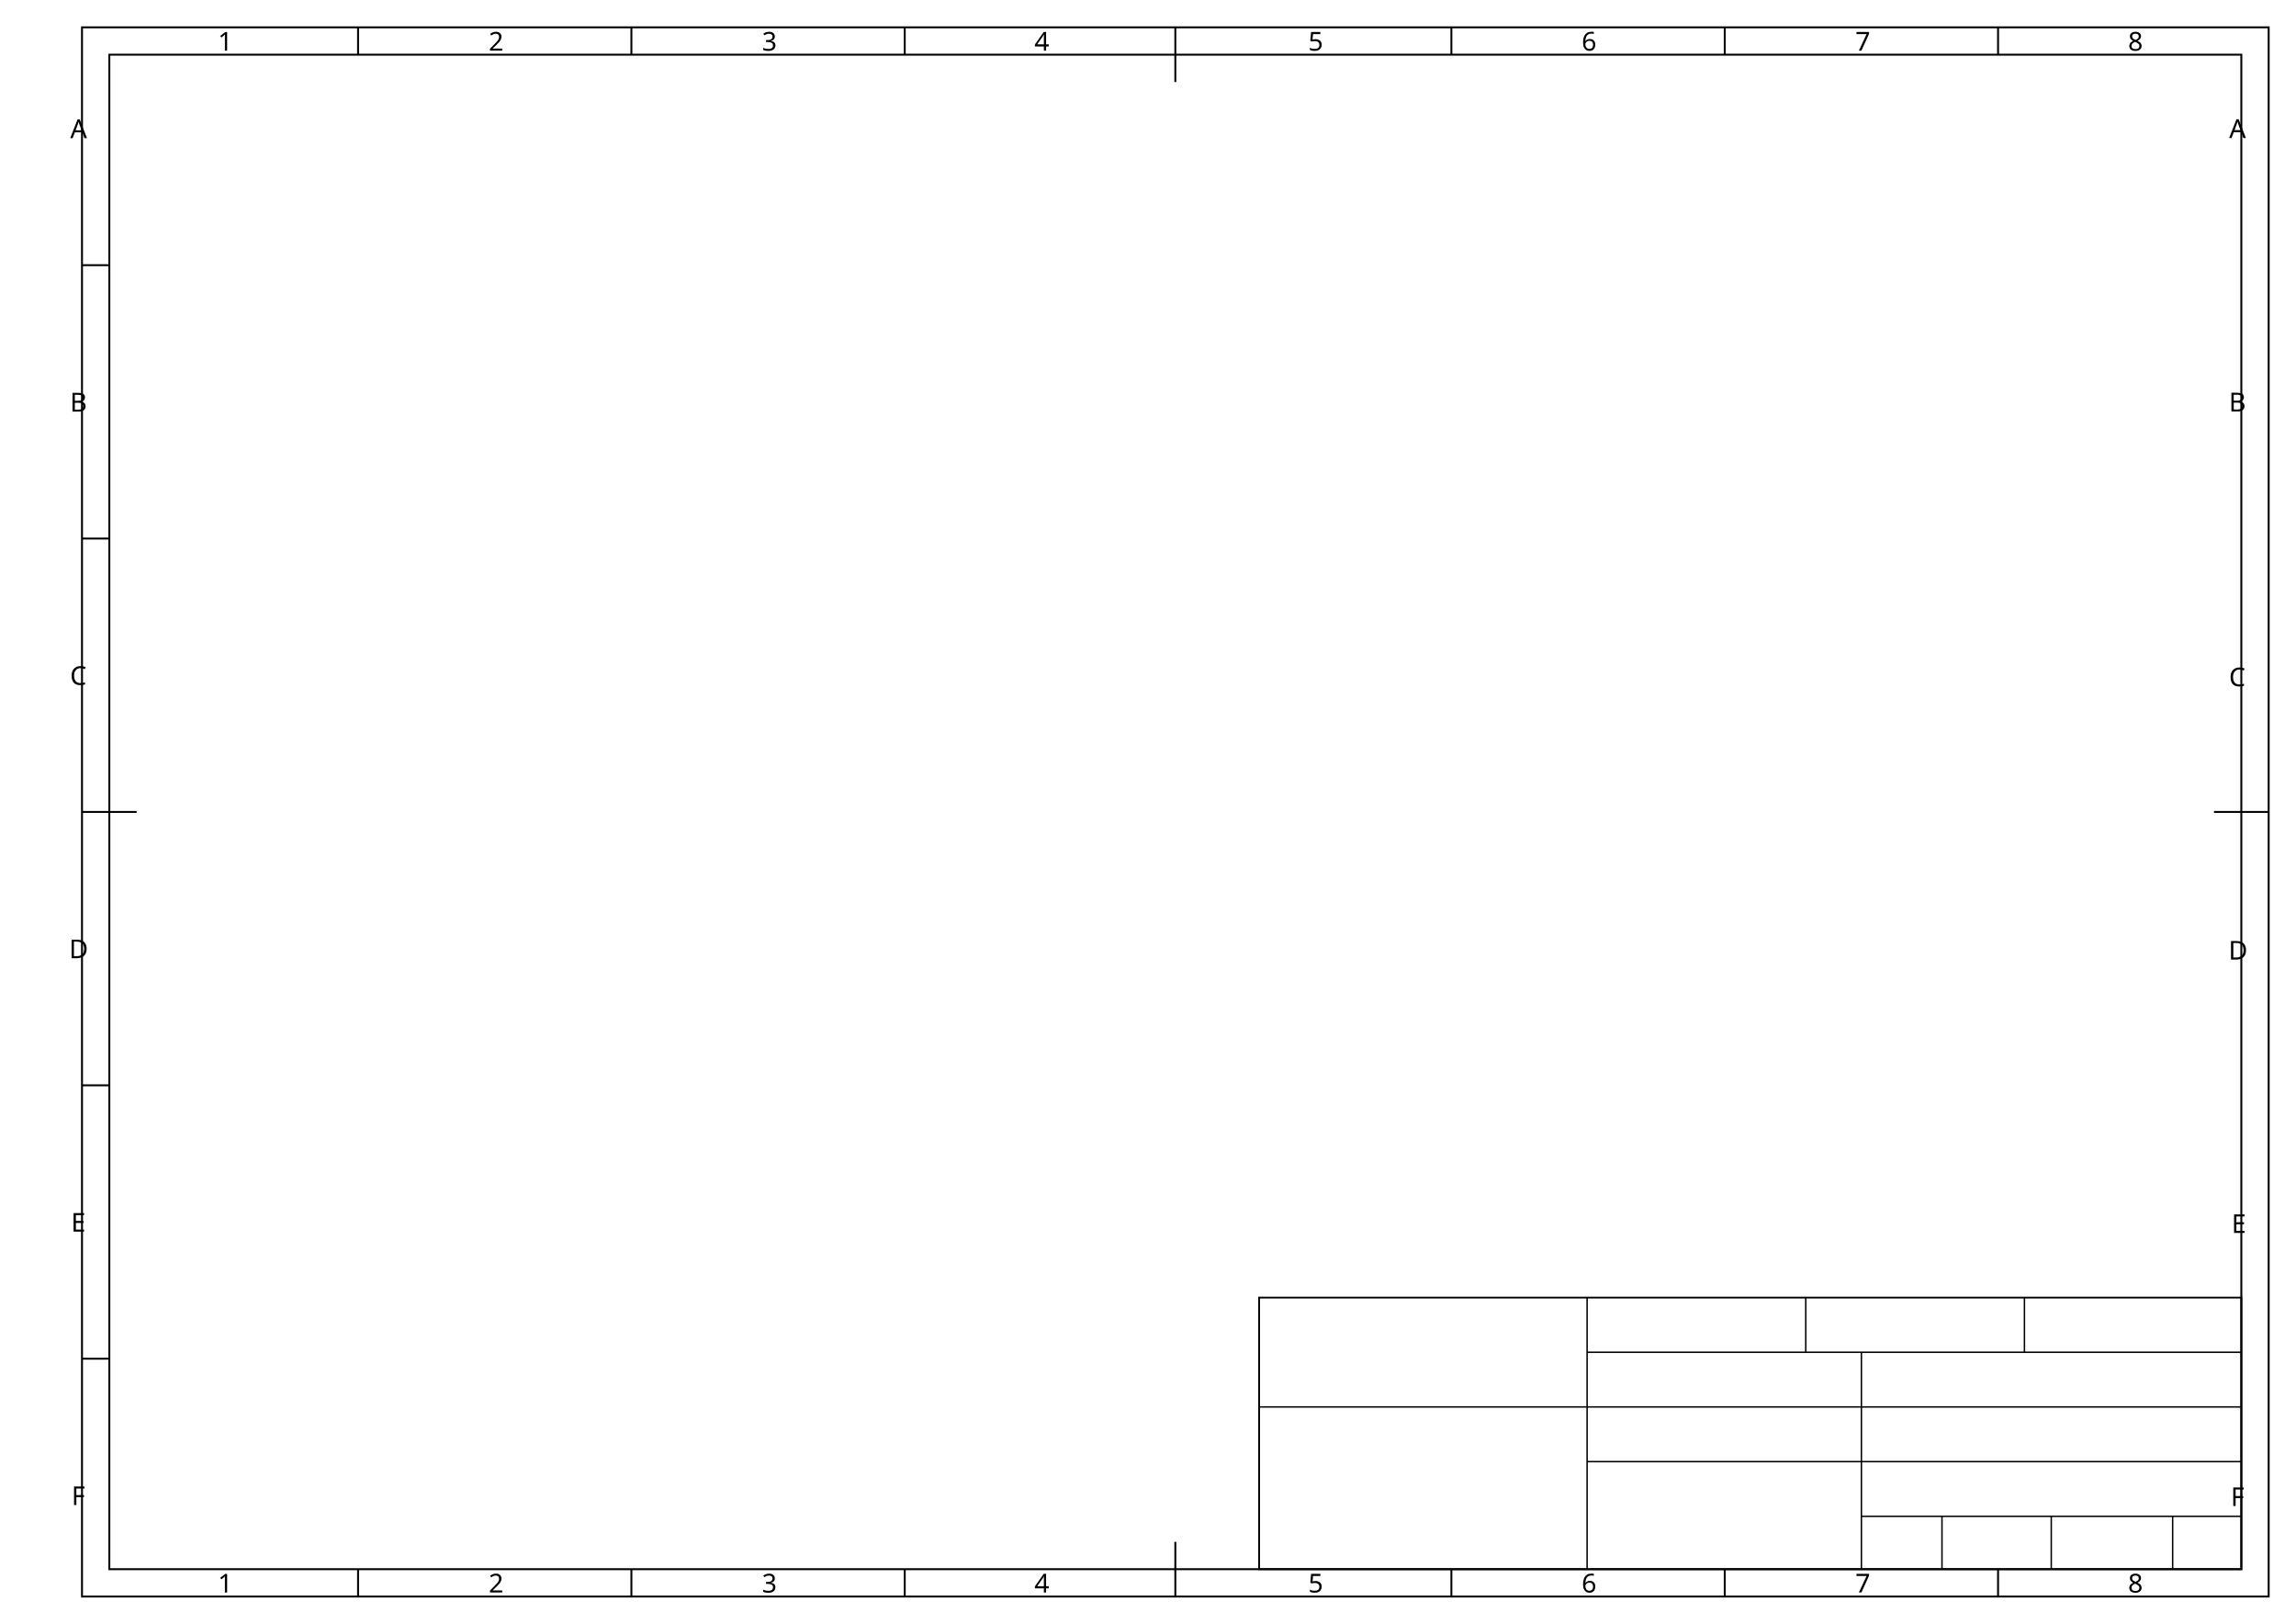
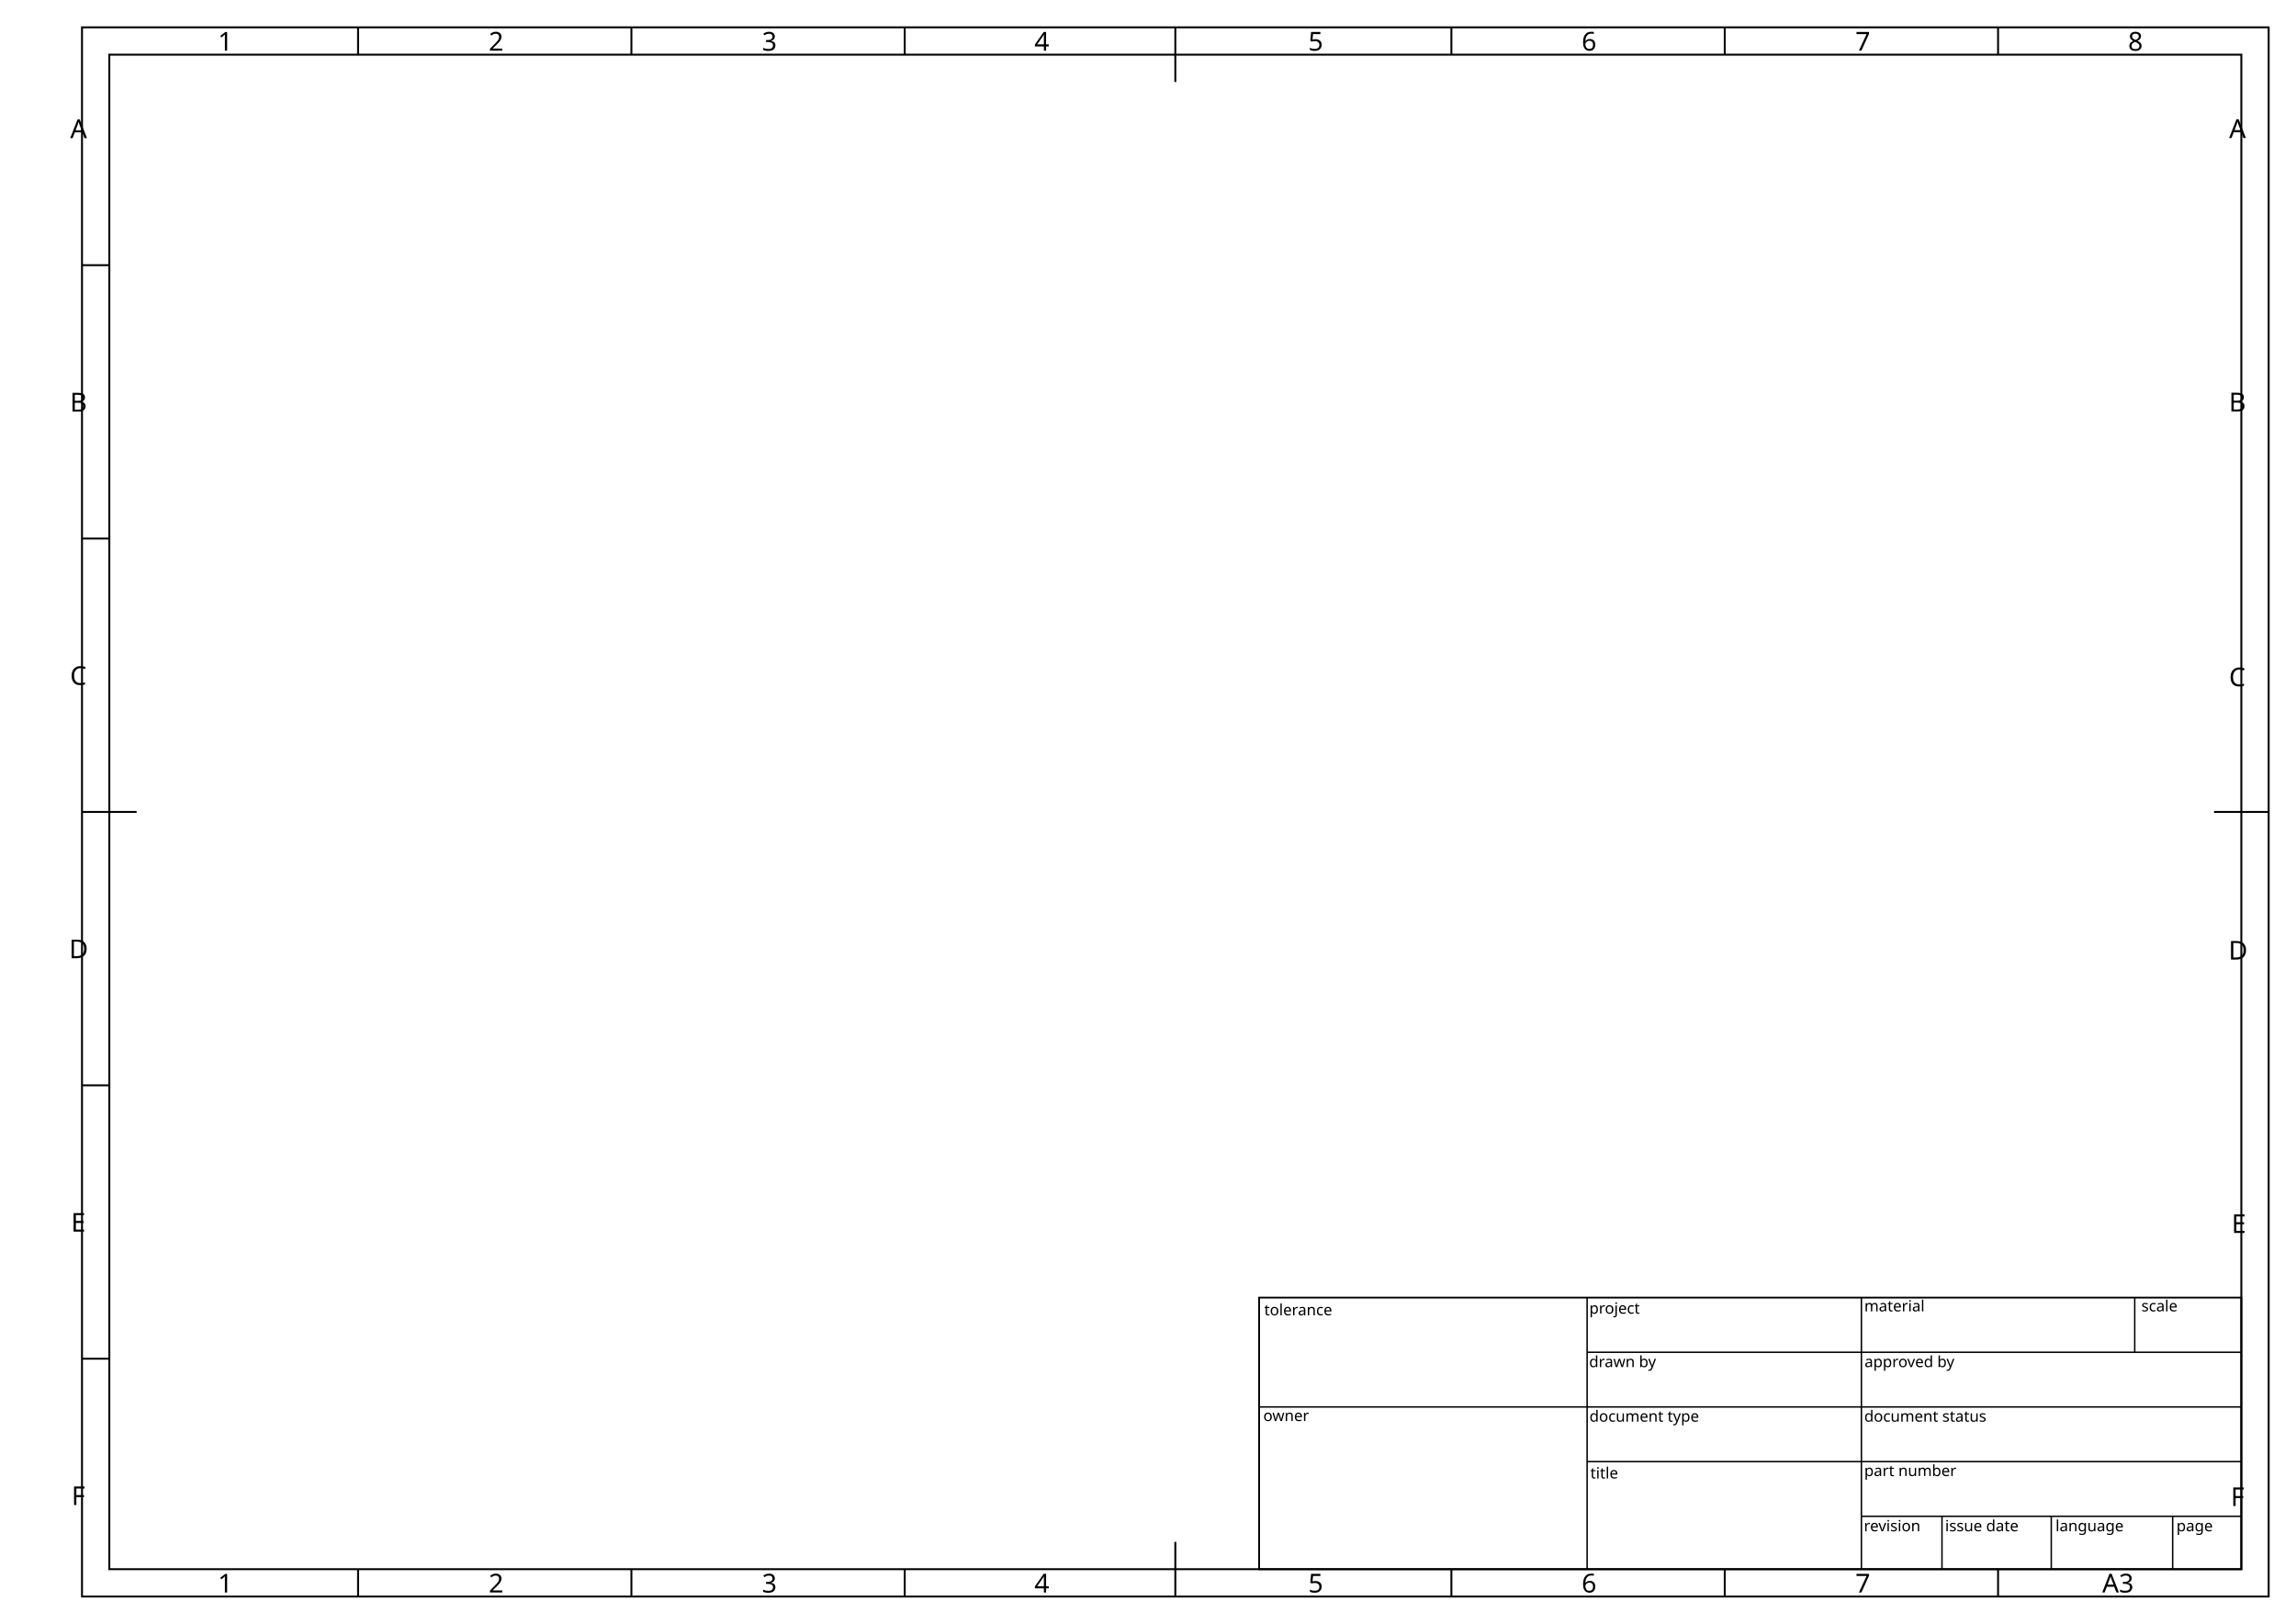
<svg xmlns="http://www.w3.org/2000/svg" width="420mm" height="297mm" viewBox="0 0 420 297" version="1.1" id="svg8">
  <defs id="defs2" />
  <g id="frame">
    <rect style="fill:none;fill-opacity:1;stroke:#000000;stroke-width:0.353;stroke-miterlimit:4;stroke-dasharray:none;stroke-opacity:1" id="inner" width="390" height="277" x="20" y="10" />
    <rect style="fill:none;fill-opacity:1;stroke:#000000;stroke-width:0.353;stroke-miterlimit:4;stroke-dasharray:none;stroke-opacity:1" id="outer" width="400" height="287" x="15" y="5" />
    <path style="fill:none;stroke:#000000;stroke-width:0.35;stroke-linecap:butt;stroke-linejoin:miter;stroke-miterlimit:4;stroke-dasharray:none;stroke-opacity:1" d="M 15,148.5 H 25" id="sym-left" />
    <path style="fill:none;stroke:#000000;stroke-width:0.35;stroke-linecap:butt;stroke-linejoin:miter;stroke-miterlimit:4;stroke-dasharray:none;stroke-opacity:1" d="M 215,5 V 15" id="sym-top" />
    <path style="fill:none;stroke:#000000;stroke-width:0.353;stroke-linecap:butt;stroke-linejoin:miter;stroke-miterlimit:4;stroke-dasharray:none;stroke-opacity:1" d="m 215,282 v 10" id="sym-bottom" />
    <path style="fill:none;stroke:#000000;stroke-width:0.35;stroke-linecap:butt;stroke-linejoin:miter;stroke-miterlimit:4;stroke-dasharray:none;stroke-opacity:1" d="m 405,148.5 h 10" id="sym-right" />
    <path style="fill:none;stroke:#000000;stroke-width:0.35;stroke-linecap:butt;stroke-linejoin:miter;stroke-miterlimit:4;stroke-dasharray:none;stroke-opacity:1" d="m 15,48.5 h 5" id="bound-left-ab" />
    <path style="fill:none;stroke:#000000;stroke-width:0.35;stroke-linecap:butt;stroke-linejoin:miter;stroke-miterlimit:4;stroke-dasharray:none;stroke-opacity:1" d="m 15,98.5 h 5" id="bound-left-bc" />
    <path id="bound-left-de" d="m 15,198.5 h 5" style="fill:none;stroke:#000000;stroke-width:0.35;stroke-linecap:butt;stroke-linejoin:miter;stroke-miterlimit:4;stroke-dasharray:none;stroke-opacity:1" />
    <path style="fill:none;stroke:#000000;stroke-width:0.35;stroke-linecap:butt;stroke-linejoin:miter;stroke-miterlimit:4;stroke-dasharray:none;stroke-opacity:1" d="m 65.5,5 v 5" id="bound-top-12" />
    <path style="fill:none;stroke:#000000;stroke-width:0.35;stroke-linecap:butt;stroke-linejoin:miter;stroke-miterlimit:4;stroke-dasharray:none;stroke-opacity:1" d="m 115.5,5 v 5" id="bound-top-23" />
    <path style="fill:none;stroke:#000000;stroke-width:0.35;stroke-linecap:butt;stroke-linejoin:miter;stroke-miterlimit:4;stroke-dasharray:none;stroke-opacity:1" d="m 165.5,5 v 5" id="bound-top-34" />
    <path id="bound-top-56" d="m 265.5,5 v 5" style="fill:none;stroke:#000000;stroke-width:0.35;stroke-linecap:butt;stroke-linejoin:miter;stroke-miterlimit:4;stroke-dasharray:none;stroke-opacity:1" />
    <path style="fill:none;stroke:#000000;stroke-width:0.35;stroke-linecap:butt;stroke-linejoin:miter;stroke-miterlimit:4;stroke-dasharray:none;stroke-opacity:1" d="m 315.5,5 v 5" id="bound-top-67" />
    <path id="bound-top-78" d="m 365.5,5 v 5" style="fill:none;stroke:#000000;stroke-width:0.35;stroke-linecap:butt;stroke-linejoin:miter;stroke-miterlimit:4;stroke-dasharray:none;stroke-opacity:1" />
    <text xml:space="preserve" style="font-style:normal;font-variant:normal;font-weight:normal;font-stretch:normal;font-size:4.801px;line-height:1.25;font-family:osifont;-inkscape-font-specification:'osifont, Normal';font-variant-ligatures:normal;font-variant-caps:normal;font-variant-numeric:normal;font-feature-settings:normal;text-align:start;letter-spacing:0px;word-spacing:0px;writing-mode:lr-tb;text-anchor:start;fill:#000000;fill-opacity:1;stroke:none;stroke-width:0.12" x="17.5" y="25.266" id="left-A">
      <tspan id="tspan1045" x="17.5" y="25.266" style="font-style:normal;font-variant:normal;font-weight:normal;font-stretch:normal;font-size:4.801px;font-family:osifont;-inkscape-font-specification:'osifont, Normal';font-variant-ligatures:normal;font-variant-caps:normal;font-variant-numeric:normal;font-feature-settings:normal;text-align:center;writing-mode:lr-tb;text-anchor:middle;stroke-width:0.12">A</tspan>
    </text>
    <text xml:space="preserve" style="font-style:normal;font-variant:normal;font-weight:normal;font-stretch:normal;font-size:4.763px;line-height:1.25;font-family:osifont;-inkscape-font-specification:'osifont, Normal';font-variant-ligatures:normal;font-variant-caps:normal;font-variant-numeric:normal;font-feature-settings:normal;text-align:start;letter-spacing:0px;word-spacing:0px;writing-mode:lr-tb;text-anchor:start;fill:#000000;fill-opacity:1;stroke:none;stroke-width:0.119" x="39.86" y="9.262" id="top-1">
      <tspan id="tspan1045-6" x="39.86" y="9.262" style="font-style:normal;font-variant:normal;font-weight:normal;font-stretch:normal;font-size:4.763px;font-family:osifont;-inkscape-font-specification:'osifont, Normal';font-variant-ligatures:normal;font-variant-caps:normal;font-variant-numeric:normal;font-feature-settings:normal;text-align:start;writing-mode:lr-tb;text-anchor:start;stroke-width:0.119">1</tspan>
    </text>
    <text id="top-2" y="9.256" x="89.39" style="font-style:normal;font-variant:normal;font-weight:normal;font-stretch:normal;font-size:4.763px;line-height:1.25;font-family:osifont;-inkscape-font-specification:'osifont, Normal';font-variant-ligatures:normal;font-variant-caps:normal;font-variant-numeric:normal;font-feature-settings:normal;text-align:start;letter-spacing:0px;word-spacing:0px;writing-mode:lr-tb;text-anchor:start;fill:#000000;fill-opacity:1;stroke:none;stroke-width:0.119" xml:space="preserve">
      <tspan style="font-style:normal;font-variant:normal;font-weight:normal;font-stretch:normal;font-size:4.763px;font-family:osifont;-inkscape-font-specification:'osifont, Normal';font-variant-ligatures:normal;font-variant-caps:normal;font-variant-numeric:normal;font-feature-settings:normal;text-align:start;writing-mode:lr-tb;text-anchor:start;stroke-width:0.119" y="9.256" x="89.39" id="tspan896">2</tspan>
    </text>
    <text xml:space="preserve" style="font-style:normal;font-variant:normal;font-weight:normal;font-stretch:normal;font-size:4.763px;line-height:1.25;font-family:osifont;-inkscape-font-specification:'osifont, Normal';font-variant-ligatures:normal;font-variant-caps:normal;font-variant-numeric:normal;font-feature-settings:normal;text-align:start;letter-spacing:0px;word-spacing:0px;writing-mode:lr-tb;text-anchor:start;fill:#000000;fill-opacity:1;stroke:none;stroke-width:0.119" x="139.391" y="9.267" id="top-3">
      <tspan id="tspan900" x="139.391" y="9.267" style="font-style:normal;font-variant:normal;font-weight:normal;font-stretch:normal;font-size:4.763px;font-family:osifont;-inkscape-font-specification:'osifont, Normal';font-variant-ligatures:normal;font-variant-caps:normal;font-variant-numeric:normal;font-feature-settings:normal;text-align:start;writing-mode:lr-tb;text-anchor:start;stroke-width:0.119">3</tspan>
    </text>
    <text id="top-4" y="9.265" x="189.22" style="font-style:normal;font-variant:normal;font-weight:normal;font-stretch:normal;font-size:4.763px;line-height:1.25;font-family:osifont;-inkscape-font-specification:'osifont, Normal';font-variant-ligatures:normal;font-variant-caps:normal;font-variant-numeric:normal;font-feature-settings:normal;text-align:start;letter-spacing:0px;word-spacing:0px;writing-mode:lr-tb;text-anchor:start;fill:#000000;fill-opacity:1;stroke:none;stroke-width:0.119" xml:space="preserve">
      <tspan style="font-style:normal;font-variant:normal;font-weight:normal;font-stretch:normal;font-size:4.763px;font-family:osifont;-inkscape-font-specification:'osifont, Normal';font-variant-ligatures:normal;font-variant-caps:normal;font-variant-numeric:normal;font-feature-settings:normal;text-align:start;writing-mode:lr-tb;text-anchor:start;stroke-width:0.119" y="9.265" x="189.22" id="tspan904">4</tspan>
    </text>
    <text id="left-B" y="75.271" x="17.476" style="font-style:normal;font-variant:normal;font-weight:normal;font-stretch:normal;font-size:4.801px;line-height:1.25;font-family:osifont;-inkscape-font-specification:'osifont, Normal';font-variant-ligatures:normal;font-variant-caps:normal;font-variant-numeric:normal;font-feature-settings:normal;text-align:start;letter-spacing:0px;word-spacing:0px;writing-mode:lr-tb;text-anchor:start;fill:#000000;fill-opacity:1;stroke:none;stroke-width:0.12" xml:space="preserve" transform="scale(1.000018,0.9999823)">
      <tspan style="font-style:normal;font-variant:normal;font-weight:normal;font-stretch:normal;font-size:4.801px;font-family:osifont;-inkscape-font-specification:'osifont, Normal';font-variant-ligatures:normal;font-variant-caps:normal;font-variant-numeric:normal;font-feature-settings:normal;text-align:center;writing-mode:lr-tb;text-anchor:middle;stroke-width:0.12" y="75.271" x="17.476" id="tspan1077">B</tspan>
    </text>
    <path id="bound-bot-12" d="m 65.5,287 v 5" style="fill:none;stroke:#000000;stroke-width:0.35;stroke-linecap:butt;stroke-linejoin:miter;stroke-miterlimit:4;stroke-dasharray:none;stroke-opacity:1" />
    <path style="fill:none;stroke:#000000;stroke-width:0.35;stroke-linecap:butt;stroke-linejoin:miter;stroke-miterlimit:4;stroke-dasharray:none;stroke-opacity:1" d="m 115.5,287 v 5" id="bound-bot-23" />
    <path id="bound-bot-34" d="m 165.5,287 v 5" style="fill:none;stroke:#000000;stroke-width:0.35;stroke-linecap:butt;stroke-linejoin:miter;stroke-miterlimit:4;stroke-dasharray:none;stroke-opacity:1" />
    <path style="fill:none;stroke:#000000;stroke-width:0.35;stroke-linecap:butt;stroke-linejoin:miter;stroke-miterlimit:4;stroke-dasharray:none;stroke-opacity:1" d="m 265.5,287 v 5" id="bound-bot-56" />
    <path id="bound-bot-67" d="m 315.5,287 v 5" style="fill:none;stroke:#000000;stroke-width:0.35;stroke-linecap:butt;stroke-linejoin:miter;stroke-miterlimit:4;stroke-dasharray:none;stroke-opacity:1" />
    <path style="fill:none;stroke:#000000;stroke-width:0.35;stroke-linecap:butt;stroke-linejoin:miter;stroke-miterlimit:4;stroke-dasharray:none;stroke-opacity:1" d="m 365.5,287 v 5" id="bound-bot-78" />
    <path style="fill:none;stroke:#000000;stroke-width:0.35;stroke-linecap:butt;stroke-linejoin:miter;stroke-miterlimit:4;stroke-dasharray:none;stroke-opacity:1" d="m 15,248.5 h 5" id="bound-left-ef" />
    <text xml:space="preserve" style="font-style:normal;font-variant:normal;font-weight:normal;font-stretch:normal;font-size:4.771px;line-height:1.25;font-family:osifont;-inkscape-font-specification:'osifont, Normal';font-variant-ligatures:normal;font-variant-caps:normal;font-variant-numeric:normal;font-feature-settings:normal;text-align:start;letter-spacing:0px;word-spacing:0px;writing-mode:lr-tb;text-anchor:start;fill:#000000;fill-opacity:1;stroke:none;stroke-width:0.119" x="17.329" y="126.066" id="text948" transform="scale(1.006462,0.9935796)">
      <tspan id="tspan946" x="17.329" y="126.066" style="font-style:normal;font-variant:normal;font-weight:normal;font-stretch:normal;font-size:4.771px;font-family:osifont;-inkscape-font-specification:'osifont, Normal';font-variant-ligatures:normal;font-variant-caps:normal;font-variant-numeric:normal;font-feature-settings:normal;text-align:center;writing-mode:lr-tb;text-anchor:middle;stroke-width:0.119">C</tspan>
    </text>
    <text id="text952" y="176.263" x="17.399" style="font-style:normal;font-variant:normal;font-weight:normal;font-stretch:normal;font-size:4.774px;line-height:1.25;font-family:osifont;-inkscape-font-specification:'osifont, Normal';font-variant-ligatures:normal;font-variant-caps:normal;font-variant-numeric:normal;font-feature-settings:normal;text-align:start;letter-spacing:0px;word-spacing:0px;writing-mode:lr-tb;text-anchor:start;fill:#000000;fill-opacity:1;stroke:none;stroke-width:0.119" xml:space="preserve" transform="scale(1.00578,0.9942535)">
      <tspan style="font-style:normal;font-variant:normal;font-weight:normal;font-stretch:normal;font-size:4.774px;font-family:osifont;-inkscape-font-specification:'osifont, Normal';font-variant-ligatures:normal;font-variant-caps:normal;font-variant-numeric:normal;font-feature-settings:normal;text-align:center;writing-mode:lr-tb;text-anchor:middle;stroke-width:0.119" y="176.263" x="17.399" id="tspan950">D</tspan>
    </text>
    <text transform="scale(1.005609,0.9944219)" xml:space="preserve" style="font-style:normal;font-variant:normal;font-weight:normal;font-stretch:normal;font-size:4.774px;line-height:1.25;font-family:osifont;-inkscape-font-specification:'osifont, Normal';font-variant-ligatures:normal;font-variant-caps:normal;font-variant-numeric:normal;font-feature-settings:normal;text-align:start;letter-spacing:0px;word-spacing:0px;writing-mode:lr-tb;text-anchor:start;fill:#000000;fill-opacity:1;stroke:none;stroke-width:0.119" x="17.344" y="226.525" id="text956">
      <tspan id="tspan954" x="17.344" y="226.525" style="font-style:normal;font-variant:normal;font-weight:normal;font-stretch:normal;font-size:4.774px;font-family:osifont;-inkscape-font-specification:'osifont, Normal';font-variant-ligatures:normal;font-variant-caps:normal;font-variant-numeric:normal;font-feature-settings:normal;text-align:center;writing-mode:lr-tb;text-anchor:middle;stroke-width:0.119">E</tspan>
    </text>
    <text id="text960" y="276.82" x="17.343" style="font-style:normal;font-variant:normal;font-weight:normal;font-stretch:normal;font-size:4.774px;line-height:1.25;font-family:osifont;-inkscape-font-specification:'osifont, Normal';font-variant-ligatures:normal;font-variant-caps:normal;font-variant-numeric:normal;font-feature-settings:normal;text-align:start;letter-spacing:0px;word-spacing:0px;writing-mode:lr-tb;text-anchor:start;fill:#000000;fill-opacity:1;stroke:none;stroke-width:0.119" xml:space="preserve" transform="scale(1.005665,0.9943672)">
      <tspan style="font-style:normal;font-variant:normal;font-weight:normal;font-stretch:normal;font-size:4.774px;font-family:osifont;-inkscape-font-specification:'osifont, Normal';font-variant-ligatures:normal;font-variant-caps:normal;font-variant-numeric:normal;font-feature-settings:normal;text-align:center;writing-mode:lr-tb;text-anchor:middle;stroke-width:0.119" y="276.82" x="17.343" id="tspan958">F</tspan>
    </text>
    <text id="text946" y="25.243" x="412.423" style="font-style:normal;font-variant:normal;font-weight:normal;font-stretch:normal;font-size:4.801px;line-height:1.25;font-family:osifont;-inkscape-font-specification:'osifont, Normal';font-variant-ligatures:normal;font-variant-caps:normal;font-variant-numeric:normal;font-feature-settings:normal;text-align:start;letter-spacing:0px;word-spacing:0px;writing-mode:lr-tb;text-anchor:start;fill:#000000;fill-opacity:1;stroke:none;stroke-width:0.12" xml:space="preserve">
      <tspan style="font-style:normal;font-variant:normal;font-weight:normal;font-stretch:normal;font-size:4.801px;font-family:osifont;-inkscape-font-specification:'osifont, Normal';font-variant-ligatures:normal;font-variant-caps:normal;font-variant-numeric:normal;font-feature-settings:normal;text-align:center;writing-mode:lr-tb;text-anchor:middle;stroke-width:0.12" y="25.243" x="412.423" id="tspan944">A</tspan>
    </text>
    <text transform="scale(1.000018,0.9999823)" xml:space="preserve" style="font-style:normal;font-variant:normal;font-weight:normal;font-stretch:normal;font-size:4.801px;line-height:1.25;font-family:osifont;-inkscape-font-specification:'osifont, Normal';font-variant-ligatures:normal;font-variant-caps:normal;font-variant-numeric:normal;font-feature-settings:normal;text-align:start;letter-spacing:0px;word-spacing:0px;writing-mode:lr-tb;text-anchor:start;fill:#000000;fill-opacity:1;stroke:none;stroke-width:0.12" x="412.392" y="75.251" id="text950">
      <tspan id="tspan948" x="412.392" y="75.251" style="font-style:normal;font-variant:normal;font-weight:normal;font-stretch:normal;font-size:4.801px;font-family:osifont;-inkscape-font-specification:'osifont, Normal';font-variant-ligatures:normal;font-variant-caps:normal;font-variant-numeric:normal;font-feature-settings:normal;text-align:center;writing-mode:lr-tb;text-anchor:middle;stroke-width:0.12">B</tspan>
    </text>
    <text transform="scale(1.006462,0.9935796)" id="text954" y="126.318" x="409.717" style="font-style:normal;font-variant:normal;font-weight:normal;font-stretch:normal;font-size:4.771px;line-height:1.25;font-family:osifont;-inkscape-font-specification:'osifont, Normal';font-variant-ligatures:normal;font-variant-caps:normal;font-variant-numeric:normal;font-feature-settings:normal;text-align:start;letter-spacing:0px;word-spacing:0px;writing-mode:lr-tb;text-anchor:start;fill:#000000;fill-opacity:1;stroke:none;stroke-width:0.119" xml:space="preserve">
      <tspan style="font-style:normal;font-variant:normal;font-weight:normal;font-stretch:normal;font-size:4.771px;font-family:osifont;-inkscape-font-specification:'osifont, Normal';font-variant-ligatures:normal;font-variant-caps:normal;font-variant-numeric:normal;font-feature-settings:normal;text-align:center;writing-mode:lr-tb;text-anchor:middle;stroke-width:0.119" y="126.318" x="409.717" id="tspan952">C</tspan>
    </text>
    <text transform="scale(1.00578,0.9942535)" xml:space="preserve" style="font-style:normal;font-variant:normal;font-weight:normal;font-stretch:normal;font-size:4.774px;line-height:1.25;font-family:osifont;-inkscape-font-specification:'osifont, Normal';font-variant-ligatures:normal;font-variant-caps:normal;font-variant-numeric:normal;font-feature-settings:normal;text-align:start;letter-spacing:0px;word-spacing:0px;writing-mode:lr-tb;text-anchor:start;fill:#000000;fill-opacity:1;stroke:none;stroke-width:0.119" x="410.142" y="176.514" id="text958">
      <tspan id="tspan956" x="410.142" y="176.514" style="font-style:normal;font-variant:normal;font-weight:normal;font-stretch:normal;font-size:4.774px;font-family:osifont;-inkscape-font-specification:'osifont, Normal';font-variant-ligatures:normal;font-variant-caps:normal;font-variant-numeric:normal;font-feature-settings:normal;text-align:center;writing-mode:lr-tb;text-anchor:middle;stroke-width:0.119">D</tspan>
    </text>
    <text id="text962" y="226.765" x="410.352" style="font-style:normal;font-variant:normal;font-weight:normal;font-stretch:normal;font-size:4.774px;line-height:1.25;font-family:osifont;-inkscape-font-specification:'osifont, Normal';font-variant-ligatures:normal;font-variant-caps:normal;font-variant-numeric:normal;font-feature-settings:normal;text-align:start;letter-spacing:0px;word-spacing:0px;writing-mode:lr-tb;text-anchor:start;fill:#000000;fill-opacity:1;stroke:none;stroke-width:0.119" xml:space="preserve" transform="scale(1.005609,0.9944219)">
      <tspan style="font-style:normal;font-variant:normal;font-weight:normal;font-stretch:normal;font-size:4.774px;font-family:osifont;-inkscape-font-specification:'osifont, Normal';font-variant-ligatures:normal;font-variant-caps:normal;font-variant-numeric:normal;font-feature-settings:normal;text-align:center;writing-mode:lr-tb;text-anchor:middle;stroke-width:0.119" y="226.765" x="410.352" id="tspan960">E</tspan>
    </text>
    <text transform="scale(1.005665,0.9943672)" xml:space="preserve" style="font-style:normal;font-variant:normal;font-weight:normal;font-stretch:normal;font-size:4.774px;line-height:1.25;font-family:osifont;-inkscape-font-specification:'osifont, Normal';font-variant-ligatures:normal;font-variant-caps:normal;font-variant-numeric:normal;font-feature-settings:normal;text-align:start;letter-spacing:0px;word-spacing:0px;writing-mode:lr-tb;text-anchor:start;fill:#000000;fill-opacity:1;stroke:none;stroke-width:0.119" x="410.099" y="277" id="text966">
      <tspan id="tspan964" x="410.099" y="277" style="font-style:normal;font-variant:normal;font-weight:normal;font-stretch:normal;font-size:4.774px;font-family:osifont;-inkscape-font-specification:'osifont, Normal';font-variant-ligatures:normal;font-variant-caps:normal;font-variant-numeric:normal;font-feature-settings:normal;text-align:center;writing-mode:lr-tb;text-anchor:middle;stroke-width:0.119">F</tspan>
    </text>
    <text xml:space="preserve" style="font-style:normal;font-variant:normal;font-weight:normal;font-stretch:normal;font-size:4.763px;line-height:1.25;font-family:osifont;-inkscape-font-specification:'osifont, Normal';font-variant-ligatures:normal;font-variant-caps:normal;font-variant-numeric:normal;font-feature-settings:normal;text-align:start;letter-spacing:0px;word-spacing:0px;writing-mode:lr-tb;text-anchor:start;fill:#000000;fill-opacity:1;stroke:none;stroke-width:0.119" x="239.316" y="9.256" id="text994">
      <tspan id="tspan992" x="239.316" y="9.256" style="font-style:normal;font-variant:normal;font-weight:normal;font-stretch:normal;font-size:4.763px;font-family:osifont;-inkscape-font-specification:'osifont, Normal';font-variant-ligatures:normal;font-variant-caps:normal;font-variant-numeric:normal;font-feature-settings:normal;text-align:start;writing-mode:lr-tb;text-anchor:start;stroke-width:0.119">5</tspan>
    </text>
    <text id="text998" y="9.256" x="289.322" style="font-style:normal;font-variant:normal;font-weight:normal;font-stretch:normal;font-size:4.763px;line-height:1.25;font-family:osifont;-inkscape-font-specification:'osifont, Normal';font-variant-ligatures:normal;font-variant-caps:normal;font-variant-numeric:normal;font-feature-settings:normal;text-align:start;letter-spacing:0px;word-spacing:0px;writing-mode:lr-tb;text-anchor:start;fill:#000000;fill-opacity:1;stroke:none;stroke-width:0.119" xml:space="preserve">
      <tspan style="font-style:normal;font-variant:normal;font-weight:normal;font-stretch:normal;font-size:4.763px;font-family:osifont;-inkscape-font-specification:'osifont, Normal';font-variant-ligatures:normal;font-variant-caps:normal;font-variant-numeric:normal;font-feature-settings:normal;text-align:start;writing-mode:lr-tb;text-anchor:start;stroke-width:0.119" y="9.256" x="289.322" id="tspan996">6</tspan>
    </text>
    <text xml:space="preserve" style="font-style:normal;font-variant:normal;font-weight:normal;font-stretch:normal;font-size:4.763px;line-height:1.25;font-family:osifont;-inkscape-font-specification:'osifont, Normal';font-variant-ligatures:normal;font-variant-caps:normal;font-variant-numeric:normal;font-feature-settings:normal;text-align:start;letter-spacing:0px;word-spacing:0px;writing-mode:lr-tb;text-anchor:start;fill:#000000;fill-opacity:1;stroke:none;stroke-width:0.119" x="339.397" y="9.256" id="text1002">
      <tspan id="tspan1000" x="339.397" y="9.256" style="font-style:normal;font-variant:normal;font-weight:normal;font-stretch:normal;font-size:4.763px;font-family:osifont;-inkscape-font-specification:'osifont, Normal';font-variant-ligatures:normal;font-variant-caps:normal;font-variant-numeric:normal;font-feature-settings:normal;text-align:start;writing-mode:lr-tb;text-anchor:start;stroke-width:0.119">7</tspan>
    </text>
    <text id="text1006" y="9.266" x="389.272" style="font-style:normal;font-variant:normal;font-weight:normal;font-stretch:normal;font-size:4.763px;line-height:1.25;font-family:osifont;-inkscape-font-specification:'osifont, Normal';font-variant-ligatures:normal;font-variant-caps:normal;font-variant-numeric:normal;font-feature-settings:normal;text-align:start;letter-spacing:0px;word-spacing:0px;writing-mode:lr-tb;text-anchor:start;fill:#000000;fill-opacity:1;stroke:none;stroke-width:0.119" xml:space="preserve">
      <tspan style="font-style:normal;font-variant:normal;font-weight:normal;font-stretch:normal;font-size:4.763px;font-family:osifont;-inkscape-font-specification:'osifont, Normal';font-variant-ligatures:normal;font-variant-caps:normal;font-variant-numeric:normal;font-feature-settings:normal;text-align:start;writing-mode:lr-tb;text-anchor:start;stroke-width:0.119" y="9.266" x="389.272" id="tspan1004">8</tspan>
    </text>
    <text id="text1074" y="291.262" x="39.86" style="font-style:normal;font-variant:normal;font-weight:normal;font-stretch:normal;font-size:4.763px;line-height:1.25;font-family:osifont;-inkscape-font-specification:'osifont, Normal';font-variant-ligatures:normal;font-variant-caps:normal;font-variant-numeric:normal;font-feature-settings:normal;text-align:start;letter-spacing:0px;word-spacing:0px;writing-mode:lr-tb;text-anchor:start;fill:#000000;fill-opacity:1;stroke:none;stroke-width:0.119" xml:space="preserve">
      <tspan style="font-style:normal;font-variant:normal;font-weight:normal;font-stretch:normal;font-size:4.763px;font-family:osifont;-inkscape-font-specification:'osifont, Normal';font-variant-ligatures:normal;font-variant-caps:normal;font-variant-numeric:normal;font-feature-settings:normal;text-align:start;writing-mode:lr-tb;text-anchor:start;stroke-width:0.119" y="291.262" x="39.86" id="tspan1072">1</tspan>
    </text>
    <text xml:space="preserve" style="font-style:normal;font-variant:normal;font-weight:normal;font-stretch:normal;font-size:4.763px;line-height:1.25;font-family:osifont;-inkscape-font-specification:'osifont, Normal';font-variant-ligatures:normal;font-variant-caps:normal;font-variant-numeric:normal;font-feature-settings:normal;text-align:start;letter-spacing:0px;word-spacing:0px;writing-mode:lr-tb;text-anchor:start;fill:#000000;fill-opacity:1;stroke:none;stroke-width:0.119" x="89.39" y="291.256" id="text1078">
      <tspan id="tspan1076" x="89.39" y="291.256" style="font-style:normal;font-variant:normal;font-weight:normal;font-stretch:normal;font-size:4.763px;font-family:osifont;-inkscape-font-specification:'osifont, Normal';font-variant-ligatures:normal;font-variant-caps:normal;font-variant-numeric:normal;font-feature-settings:normal;text-align:start;writing-mode:lr-tb;text-anchor:start;stroke-width:0.119">2</tspan>
    </text>
    <text id="text1082" y="291.267" x="139.391" style="font-style:normal;font-variant:normal;font-weight:normal;font-stretch:normal;font-size:4.763px;line-height:1.25;font-family:osifont;-inkscape-font-specification:'osifont, Normal';font-variant-ligatures:normal;font-variant-caps:normal;font-variant-numeric:normal;font-feature-settings:normal;text-align:start;letter-spacing:0px;word-spacing:0px;writing-mode:lr-tb;text-anchor:start;fill:#000000;fill-opacity:1;stroke:none;stroke-width:0.119" xml:space="preserve">
      <tspan style="font-style:normal;font-variant:normal;font-weight:normal;font-stretch:normal;font-size:4.763px;font-family:osifont;-inkscape-font-specification:'osifont, Normal';font-variant-ligatures:normal;font-variant-caps:normal;font-variant-numeric:normal;font-feature-settings:normal;text-align:start;writing-mode:lr-tb;text-anchor:start;stroke-width:0.119" y="291.267" x="139.391" id="tspan1080">3</tspan>
    </text>
    <text xml:space="preserve" style="font-style:normal;font-variant:normal;font-weight:normal;font-stretch:normal;font-size:4.763px;line-height:1.25;font-family:osifont;-inkscape-font-specification:'osifont, Normal';font-variant-ligatures:normal;font-variant-caps:normal;font-variant-numeric:normal;font-feature-settings:normal;text-align:start;letter-spacing:0px;word-spacing:0px;writing-mode:lr-tb;text-anchor:start;fill:#000000;fill-opacity:1;stroke:none;stroke-width:0.119" x="189.22" y="291.265" id="text1086">
      <tspan id="tspan1084" x="189.22" y="291.265" style="font-style:normal;font-variant:normal;font-weight:normal;font-stretch:normal;font-size:4.763px;font-family:osifont;-inkscape-font-specification:'osifont, Normal';font-variant-ligatures:normal;font-variant-caps:normal;font-variant-numeric:normal;font-feature-settings:normal;text-align:start;writing-mode:lr-tb;text-anchor:start;stroke-width:0.119">4</tspan>
    </text>
    <text id="text1090" y="291.256" x="239.316" style="font-style:normal;font-variant:normal;font-weight:normal;font-stretch:normal;font-size:4.763px;line-height:1.25;font-family:osifont;-inkscape-font-specification:'osifont, Normal';font-variant-ligatures:normal;font-variant-caps:normal;font-variant-numeric:normal;font-feature-settings:normal;text-align:start;letter-spacing:0px;word-spacing:0px;writing-mode:lr-tb;text-anchor:start;fill:#000000;fill-opacity:1;stroke:none;stroke-width:0.119" xml:space="preserve">
      <tspan style="font-style:normal;font-variant:normal;font-weight:normal;font-stretch:normal;font-size:4.763px;font-family:osifont;-inkscape-font-specification:'osifont, Normal';font-variant-ligatures:normal;font-variant-caps:normal;font-variant-numeric:normal;font-feature-settings:normal;text-align:start;writing-mode:lr-tb;text-anchor:start;stroke-width:0.119" y="291.256" x="239.316" id="tspan1088">5</tspan>
    </text>
    <text xml:space="preserve" style="font-style:normal;font-variant:normal;font-weight:normal;font-stretch:normal;font-size:4.763px;line-height:1.25;font-family:osifont;-inkscape-font-specification:'osifont, Normal';font-variant-ligatures:normal;font-variant-caps:normal;font-variant-numeric:normal;font-feature-settings:normal;text-align:start;letter-spacing:0px;word-spacing:0px;writing-mode:lr-tb;text-anchor:start;fill:#000000;fill-opacity:1;stroke:none;stroke-width:0.119" x="289.322" y="291.256" id="text1094">
      <tspan id="tspan1092" x="289.322" y="291.256" style="font-style:normal;font-variant:normal;font-weight:normal;font-stretch:normal;font-size:4.763px;font-family:osifont;-inkscape-font-specification:'osifont, Normal';font-variant-ligatures:normal;font-variant-caps:normal;font-variant-numeric:normal;font-feature-settings:normal;text-align:start;writing-mode:lr-tb;text-anchor:start;stroke-width:0.119">6</tspan>
    </text>
    <text id="text1098" y="291.256" x="339.397" style="font-style:normal;font-variant:normal;font-weight:normal;font-stretch:normal;font-size:4.763px;line-height:1.25;font-family:osifont;-inkscape-font-specification:'osifont, Normal';font-variant-ligatures:normal;font-variant-caps:normal;font-variant-numeric:normal;font-feature-settings:normal;text-align:start;letter-spacing:0px;word-spacing:0px;writing-mode:lr-tb;text-anchor:start;fill:#000000;fill-opacity:1;stroke:none;stroke-width:0.119" xml:space="preserve">
      <tspan style="font-style:normal;font-variant:normal;font-weight:normal;font-stretch:normal;font-size:4.763px;font-family:osifont;-inkscape-font-specification:'osifont, Normal';font-variant-ligatures:normal;font-variant-caps:normal;font-variant-numeric:normal;font-feature-settings:normal;text-align:start;writing-mode:lr-tb;text-anchor:start;stroke-width:0.119" y="291.256" x="339.397" id="tspan1096">7</tspan>
    </text>
-     <text xml:space="preserve" style="font-style:normal;font-variant:normal;font-weight:normal;font-stretch:normal;font-size:4.763px;line-height:1.25;font-family:osifont;-inkscape-font-specification:'osifont, Normal';font-variant-ligatures:normal;font-variant-caps:normal;font-variant-numeric:normal;font-feature-settings:normal;text-align:start;letter-spacing:0px;word-spacing:0px;writing-mode:lr-tb;text-anchor:start;fill:#000000;fill-opacity:1;stroke:none;stroke-width:0.119" x="389.272" y="291.266" id="text1102">
-       <tspan id="tspan1100" x="389.272" y="291.266" style="font-style:normal;font-variant:normal;font-weight:normal;font-stretch:normal;font-size:4.763px;font-family:osifont;-inkscape-font-specification:'osifont, Normal';font-variant-ligatures:normal;font-variant-caps:normal;font-variant-numeric:normal;font-feature-settings:normal;text-align:start;writing-mode:lr-tb;text-anchor:start;stroke-width:0.119">8</tspan>
+     <text xml:space="preserve" style="font-style:normal;font-variant:normal;font-weight:normal;font-stretch:normal;font-size:4.763px;line-height:0;font-family:osifont;-inkscape-font-specification:'osifont, Normal';font-variant-ligatures:normal;font-variant-caps:normal;font-variant-numeric:normal;font-feature-settings:normal;text-align:start;letter-spacing:0px;word-spacing:0px;writing-mode:lr-tb;text-anchor:start;fill:#000000;fill-opacity:1;stroke:none;stroke-width:0.119" x="390.535" y="291.258" id="text1102">
+       <tspan id="tspan1100" x="390.535" y="291.258" style="font-style:normal;font-variant:normal;font-weight:normal;font-stretch:normal;font-size:4.763px;line-height:1.25;font-family:osifont;-inkscape-font-specification:'osifont, Normal';font-variant-ligatures:normal;font-variant-caps:normal;font-variant-numeric:normal;font-feature-settings:normal;text-align:center;letter-spacing:0px;writing-mode:lr-tb;text-anchor:middle;stroke-width:0.119">A3</tspan>
    </text>
    <rect style="fill:none;stroke:#000000;stroke-width:0.325;stroke-linejoin:miter;stroke-miterlimit:4;stroke-dasharray:none;stroke-opacity:1" id="rect1786" width="179.675" height="49.675" x="230.325" y="237.325" />
    <path style="fill:none;stroke:#000000;stroke-width:0.265px;stroke-linecap:butt;stroke-linejoin:miter;stroke-opacity:1" d="M 230.325,257.325 H 409.982" id="path1720" />
    <path style="fill:none;stroke:#000000;stroke-width:0.265px;stroke-linecap:butt;stroke-linejoin:miter;stroke-opacity:1" d="m 290.325,237.325 v 49.694" id="path1722" />
    <path style="fill:none;stroke:#000000;stroke-width:0.265px;stroke-linecap:butt;stroke-linejoin:miter;stroke-opacity:1" d="M 290.325,247.325 H 409.993" id="path1724" />
    <path style="fill:none;stroke:#000000;stroke-width:0.265px;stroke-linecap:butt;stroke-linejoin:miter;stroke-opacity:1" d="m 340.5,247.325 v 39.686" id="path1726" />
    <path style="fill:none;stroke:#000000;stroke-width:0.265px;stroke-linecap:butt;stroke-linejoin:miter;stroke-opacity:1" d="M 290.325,267.325 H 409.978" id="path1730" />
    <path style="fill:none;stroke:#000000;stroke-width:0.265px;stroke-linecap:butt;stroke-linejoin:miter;stroke-opacity:1" d="m 340.5,277.325 h 69.465" id="path1732" />
-     <path style="fill:none;stroke:#000000;stroke-width:0.265px;stroke-linecap:butt;stroke-linejoin:miter;stroke-opacity:1" d="M 330.325,237.325 V 247.325" id="path1738" />
-     <path style="fill:none;stroke:#000000;stroke-width:0.265px;stroke-linecap:butt;stroke-linejoin:miter;stroke-opacity:1" d="M 370.325,237.325 V 247.325" id="path1740" />
+     <path style="fill:none;stroke:#000000;stroke-width:0.265px;stroke-linecap:butt;stroke-linejoin:miter;stroke-opacity:1" d="M 340.5,237.325 V 247.325" id="path1738" />
    <path style="fill:none;stroke:#000000;stroke-width:0.265px;stroke-linecap:butt;stroke-linejoin:miter;stroke-opacity:1" d="m 355.24,277.325 v 9.714" id="path1742" />
    <path style="fill:none;stroke:#000000;stroke-width:0.265px;stroke-linecap:butt;stroke-linejoin:miter;stroke-opacity:1" d="m 375.232,277.325 v 9.625" id="path1744" />
    <path style="fill:none;stroke:#000000;stroke-width:0.265px;stroke-linecap:butt;stroke-linejoin:miter;stroke-opacity:1" d="m 397.437,277.325 v 9.583" id="path1746" />
+     <text xml:space="preserve" style="font-style:normal;font-variant:normal;font-weight:normal;font-stretch:normal;font-size:2.822px;line-height:1.25;font-family:osifont;-inkscape-font-specification:'osifont, Normal';font-variant-ligatures:normal;font-variant-caps:normal;font-variant-numeric:normal;font-feature-settings:normal;text-align:start;letter-spacing:0px;word-spacing:0px;writing-mode:lr-tb;text-anchor:start;fill:#000000;fill-opacity:1;stroke:none;stroke-width:0.119" x="290.918" y="270.399" id="text1925">
+       <tspan id="tspan1923" x="290.918" y="270.399" style="font-style:normal;font-variant:normal;font-weight:normal;font-stretch:normal;font-size:2.822px;font-family:osifont;-inkscape-font-specification:'osifont, Normal';font-variant-ligatures:normal;font-variant-caps:normal;font-variant-numeric:normal;font-feature-settings:normal;text-align:start;writing-mode:lr-tb;text-anchor:start;stroke-width:0.119">title</tspan>
+     </text>
+     <text xml:space="preserve" style="font-style:normal;font-variant:normal;font-weight:normal;font-stretch:normal;font-size:2.822px;line-height:1.25;font-family:osifont;-inkscape-font-specification:'osifont, Normal';font-variant-ligatures:normal;font-variant-caps:normal;font-variant-numeric:normal;font-feature-settings:normal;text-align:start;letter-spacing:0px;word-spacing:0px;writing-mode:lr-tb;text-anchor:start;fill:#000000;fill-opacity:1;stroke:none;stroke-width:0.119" x="231.262" y="240.565" id="text1929">
+       <tspan id="tspan1927" x="231.262" y="240.565" style="font-style:normal;font-variant:normal;font-weight:normal;font-stretch:normal;font-size:2.822px;font-family:osifont;-inkscape-font-specification:'osifont, Normal';font-variant-ligatures:normal;font-variant-caps:normal;font-variant-numeric:normal;font-feature-settings:normal;text-align:start;writing-mode:lr-tb;text-anchor:start;stroke-width:0.119">tolerance</tspan>
+     </text>
+     <text xml:space="preserve" style="font-style:normal;font-variant:normal;font-weight:normal;font-stretch:normal;font-size:4.763px;line-height:1.25;font-family:osifont;-inkscape-font-specification:'osifont, Normal';font-variant-ligatures:normal;font-variant-caps:normal;font-variant-numeric:normal;font-feature-settings:normal;text-align:start;letter-spacing:0px;word-spacing:0px;writing-mode:lr-tb;text-anchor:start;fill:#000000;fill-opacity:1;stroke:none;stroke-width:0.119" x="290.725" y="240.262" id="text1933">
+       <tspan id="tspan1931" x="290.725" y="240.262" style="font-style:normal;font-variant:normal;font-weight:normal;font-stretch:normal;font-size:2.822px;font-family:osifont;-inkscape-font-specification:'osifont, Normal';font-variant-ligatures:normal;font-variant-caps:normal;font-variant-numeric:normal;font-feature-settings:normal;text-align:start;writing-mode:lr-tb;text-anchor:start;stroke-width:0.119">project</tspan>
+     </text>
+     <text xml:space="preserve" style="font-style:normal;font-variant:normal;font-weight:normal;font-stretch:normal;font-size:2.822px;line-height:1.25;font-family:osifont;-inkscape-font-specification:'osifont, Normal';font-variant-ligatures:normal;font-variant-caps:normal;font-variant-numeric:normal;font-feature-settings:normal;text-align:start;letter-spacing:0px;word-spacing:0px;writing-mode:lr-tb;text-anchor:start;fill:#000000;fill-opacity:1;stroke:none;stroke-width:0.119" x="290.691" y="250.042" id="text1925-6">
+       <tspan id="tspan1923-7" x="290.691" y="250.042" style="font-style:normal;font-variant:normal;font-weight:normal;font-stretch:normal;font-size:2.822px;font-family:osifont;-inkscape-font-specification:'osifont, Normal';font-variant-ligatures:normal;font-variant-caps:normal;font-variant-numeric:normal;font-feature-settings:normal;text-align:start;writing-mode:lr-tb;text-anchor:start;stroke-width:0.119">drawn by</tspan>
+     </text>
+     <text xml:space="preserve" style="font-style:normal;font-variant:normal;font-weight:normal;font-stretch:normal;font-size:2.822px;line-height:1.25;font-family:osifont;-inkscape-font-specification:'osifont, Normal';font-variant-ligatures:normal;font-variant-caps:normal;font-variant-numeric:normal;font-feature-settings:normal;text-align:start;letter-spacing:0px;word-spacing:0px;writing-mode:lr-tb;text-anchor:start;fill:#000000;fill-opacity:1;stroke:none;stroke-width:0.119" x="290.752" y="260.015" id="text1925-3">
+       <tspan id="tspan1923-6" x="290.752" y="260.015" style="font-style:normal;font-variant:normal;font-weight:normal;font-stretch:normal;font-size:2.822px;font-family:osifont;-inkscape-font-specification:'osifont, Normal';font-variant-ligatures:normal;font-variant-caps:normal;font-variant-numeric:normal;font-feature-settings:normal;text-align:start;writing-mode:lr-tb;text-anchor:start;stroke-width:0.119">document type</tspan>
+     </text>
+     <text xml:space="preserve" style="font-style:normal;font-variant:normal;font-weight:normal;font-stretch:normal;font-size:4.763px;line-height:1.25;font-family:osifont;-inkscape-font-specification:'osifont, Normal';font-variant-ligatures:normal;font-variant-caps:normal;font-variant-numeric:normal;font-feature-settings:normal;text-align:start;letter-spacing:0px;word-spacing:0px;writing-mode:lr-tb;text-anchor:start;fill:#000000;fill-opacity:1;stroke:none;stroke-width:0.119" x="341.034" y="239.844" id="text1933-5">
+       <tspan id="tspan1931-6" x="341.034" y="239.844" style="font-style:normal;font-variant:normal;font-weight:normal;font-stretch:normal;font-size:2.822px;font-family:osifont;-inkscape-font-specification:'osifont, Normal';font-variant-ligatures:normal;font-variant-caps:normal;font-variant-numeric:normal;font-feature-settings:normal;text-align:start;writing-mode:lr-tb;text-anchor:start;stroke-width:0.119">material</tspan>
+     </text>
+     <text xml:space="preserve" style="font-style:normal;font-variant:normal;font-weight:normal;font-stretch:normal;font-size:2.822px;line-height:1.25;font-family:osifont;-inkscape-font-specification:'osifont, Normal';font-variant-ligatures:normal;font-variant-caps:normal;font-variant-numeric:normal;font-feature-settings:normal;text-align:start;letter-spacing:0px;word-spacing:0px;writing-mode:lr-tb;text-anchor:start;fill:#000000;fill-opacity:1;stroke:none;stroke-width:0.119" x="340.961" y="280.062" id="text1925-39">
+       <tspan id="tspan1923-4" x="340.961" y="280.062" style="font-style:normal;font-variant:normal;font-weight:normal;font-stretch:normal;font-size:2.822px;font-family:osifont;-inkscape-font-specification:'osifont, Normal';font-variant-ligatures:normal;font-variant-caps:normal;font-variant-numeric:normal;font-feature-settings:normal;text-align:start;writing-mode:lr-tb;text-anchor:start;stroke-width:0.119">revision</tspan>
+     </text>
+     <text xml:space="preserve" style="font-style:normal;font-variant:normal;font-weight:normal;font-stretch:normal;font-size:2.822px;line-height:1.25;font-family:osifont;-inkscape-font-specification:'osifont, Normal';font-variant-ligatures:normal;font-variant-caps:normal;font-variant-numeric:normal;font-feature-settings:normal;text-align:start;letter-spacing:0px;word-spacing:0px;writing-mode:lr-tb;text-anchor:start;fill:#000000;fill-opacity:1;stroke:none;stroke-width:0.119" x="355.818" y="280.062" id="text1999">
+       <tspan id="tspan1997" x="355.818" y="280.062" style="font-style:normal;font-variant:normal;font-weight:normal;font-stretch:normal;font-size:2.822px;font-family:osifont;-inkscape-font-specification:'osifont, Normal';font-variant-ligatures:normal;font-variant-caps:normal;font-variant-numeric:normal;font-feature-settings:normal;text-align:start;writing-mode:lr-tb;text-anchor:start;stroke-width:0.119">issue date</tspan>
+     </text>
+     <text xml:space="preserve" style="font-style:normal;font-variant:normal;font-weight:normal;font-stretch:normal;font-size:2.822px;line-height:1.25;font-family:osifont;-inkscape-font-specification:'osifont, Normal';font-variant-ligatures:normal;font-variant-caps:normal;font-variant-numeric:normal;font-feature-settings:normal;text-align:start;letter-spacing:0px;word-spacing:0px;writing-mode:lr-tb;text-anchor:start;fill:#000000;fill-opacity:1;stroke:none;stroke-width:0.119" x="376.014" y="280.062" id="text2003">
+       <tspan id="tspan2001" x="376.014" y="280.062" style="font-style:normal;font-variant:normal;font-weight:normal;font-stretch:normal;font-size:2.822px;font-family:osifont;-inkscape-font-specification:'osifont, Normal';font-variant-ligatures:normal;font-variant-caps:normal;font-variant-numeric:normal;font-feature-settings:normal;text-align:start;writing-mode:lr-tb;text-anchor:start;stroke-width:0.119">language</tspan>
+     </text>
+     <text xml:space="preserve" style="font-style:normal;font-variant:normal;font-weight:normal;font-stretch:normal;font-size:2.822px;line-height:1.25;font-family:osifont;-inkscape-font-specification:'osifont, Normal';font-variant-ligatures:normal;font-variant-caps:normal;font-variant-numeric:normal;font-feature-settings:normal;text-align:start;letter-spacing:0px;word-spacing:0px;writing-mode:lr-tb;text-anchor:start;fill:#000000;fill-opacity:1;stroke:none;stroke-width:0.119" x="398.133" y="280.062" id="text2007">
+       <tspan id="tspan2005" x="398.133" y="280.062" style="font-style:normal;font-variant:normal;font-weight:normal;font-stretch:normal;font-size:2.822px;font-family:osifont;-inkscape-font-specification:'osifont, Normal';font-variant-ligatures:normal;font-variant-caps:normal;font-variant-numeric:normal;font-feature-settings:normal;text-align:start;writing-mode:lr-tb;text-anchor:start;stroke-width:0.119">page</tspan>
+     </text>
+     <text xml:space="preserve" style="font-style:normal;font-variant:normal;font-weight:normal;font-stretch:normal;font-size:2.822px;line-height:1.25;font-family:osifont;-inkscape-font-specification:'osifont, Normal';font-variant-ligatures:normal;font-variant-caps:normal;font-variant-numeric:normal;font-feature-settings:normal;text-align:start;letter-spacing:0px;word-spacing:0px;writing-mode:lr-tb;text-anchor:start;fill:#000000;fill-opacity:1;stroke:none;stroke-width:0.119" x="341.022" y="260.015" id="text2011">
+       <tspan id="tspan2009" x="341.022" y="260.015" style="font-style:normal;font-variant:normal;font-weight:normal;font-stretch:normal;font-size:2.822px;font-family:osifont;-inkscape-font-specification:'osifont, Normal';font-variant-ligatures:normal;font-variant-caps:normal;font-variant-numeric:normal;font-feature-settings:normal;text-align:start;writing-mode:lr-tb;text-anchor:start;stroke-width:0.119">document status</tspan>
+     </text>
+     <text xml:space="preserve" style="font-style:normal;font-variant:normal;font-weight:normal;font-stretch:normal;font-size:2.822px;line-height:1.25;font-family:osifont;-inkscape-font-specification:'osifont, Normal';font-variant-ligatures:normal;font-variant-caps:normal;font-variant-numeric:normal;font-feature-settings:normal;text-align:start;letter-spacing:0px;word-spacing:0px;writing-mode:lr-tb;text-anchor:start;fill:#000000;fill-opacity:1;stroke:none;stroke-width:0.119" x="341.022" y="269.968" id="text2015">
+       <tspan id="tspan2013" x="341.022" y="269.968" style="font-style:normal;font-variant:normal;font-weight:normal;font-stretch:normal;font-size:2.822px;font-family:osifont;-inkscape-font-specification:'osifont, Normal';font-variant-ligatures:normal;font-variant-caps:normal;font-variant-numeric:normal;font-feature-settings:normal;text-align:start;writing-mode:lr-tb;text-anchor:start;stroke-width:0.119">part number</tspan>
+     </text>
+     <text xml:space="preserve" style="font-style:normal;font-variant:normal;font-weight:normal;font-stretch:normal;font-size:2.822px;line-height:1.25;font-family:osifont;-inkscape-font-specification:'osifont, Normal';font-variant-ligatures:normal;font-variant-caps:normal;font-variant-numeric:normal;font-feature-settings:normal;text-align:start;letter-spacing:0px;word-spacing:0px;writing-mode:lr-tb;text-anchor:start;fill:#000000;fill-opacity:1;stroke:none;stroke-width:0.119" x="341.073" y="250.042" id="text2019">
+       <tspan id="tspan2017" x="341.073" y="250.042" style="font-style:normal;font-variant:normal;font-weight:normal;font-stretch:normal;font-size:2.822px;font-family:osifont;-inkscape-font-specification:'osifont, Normal';font-variant-ligatures:normal;font-variant-caps:normal;font-variant-numeric:normal;font-feature-settings:normal;text-align:start;writing-mode:lr-tb;text-anchor:start;stroke-width:0.119">approved by</tspan>
+     </text>
+     <path style="fill:none;stroke:#000000;stroke-width:0.265px;stroke-linecap:butt;stroke-linejoin:miter;stroke-opacity:1" d="M 390.5,237.325 V 247.325" id="path2021" />
+     <text xml:space="preserve" style="font-style:normal;font-variant:normal;font-weight:normal;font-stretch:normal;font-size:4.763px;line-height:1.25;font-family:osifont;-inkscape-font-specification:'osifont, Normal';font-variant-ligatures:normal;font-variant-caps:normal;font-variant-numeric:normal;font-feature-settings:normal;text-align:start;letter-spacing:0px;word-spacing:0px;writing-mode:lr-tb;text-anchor:start;fill:#000000;fill-opacity:1;stroke:none;stroke-width:0.119" x="391.719" y="239.844" id="text2025">
+       <tspan id="tspan2023" x="391.719" y="239.844" style="font-style:normal;font-variant:normal;font-weight:normal;font-stretch:normal;font-size:2.822px;font-family:osifont;-inkscape-font-specification:'osifont, Normal';font-variant-ligatures:normal;font-variant-caps:normal;font-variant-numeric:normal;font-feature-settings:normal;text-align:start;writing-mode:lr-tb;text-anchor:start;stroke-width:0.119">scale</tspan>
+     </text>
+     <text xml:space="preserve" style="font-style:normal;font-variant:normal;font-weight:normal;font-stretch:normal;font-size:2.822px;line-height:1.25;font-family:osifont;-inkscape-font-specification:'osifont, Normal';font-variant-ligatures:normal;font-variant-caps:normal;font-variant-numeric:normal;font-feature-settings:normal;text-align:start;letter-spacing:0px;word-spacing:0px;writing-mode:lr-tb;text-anchor:start;fill:#000000;fill-opacity:1;stroke:none;stroke-width:0.119" x="231.09" y="259.903" id="text2029">
+       <tspan id="tspan2027" x="231.09" y="259.903" style="font-style:normal;font-variant:normal;font-weight:normal;font-stretch:normal;font-size:2.822px;font-family:osifont;-inkscape-font-specification:'osifont, Normal';font-variant-ligatures:normal;font-variant-caps:normal;font-variant-numeric:normal;font-feature-settings:normal;text-align:start;writing-mode:lr-tb;text-anchor:start;stroke-width:0.119">owner</tspan>
+     </text>
  </g>
</svg>
